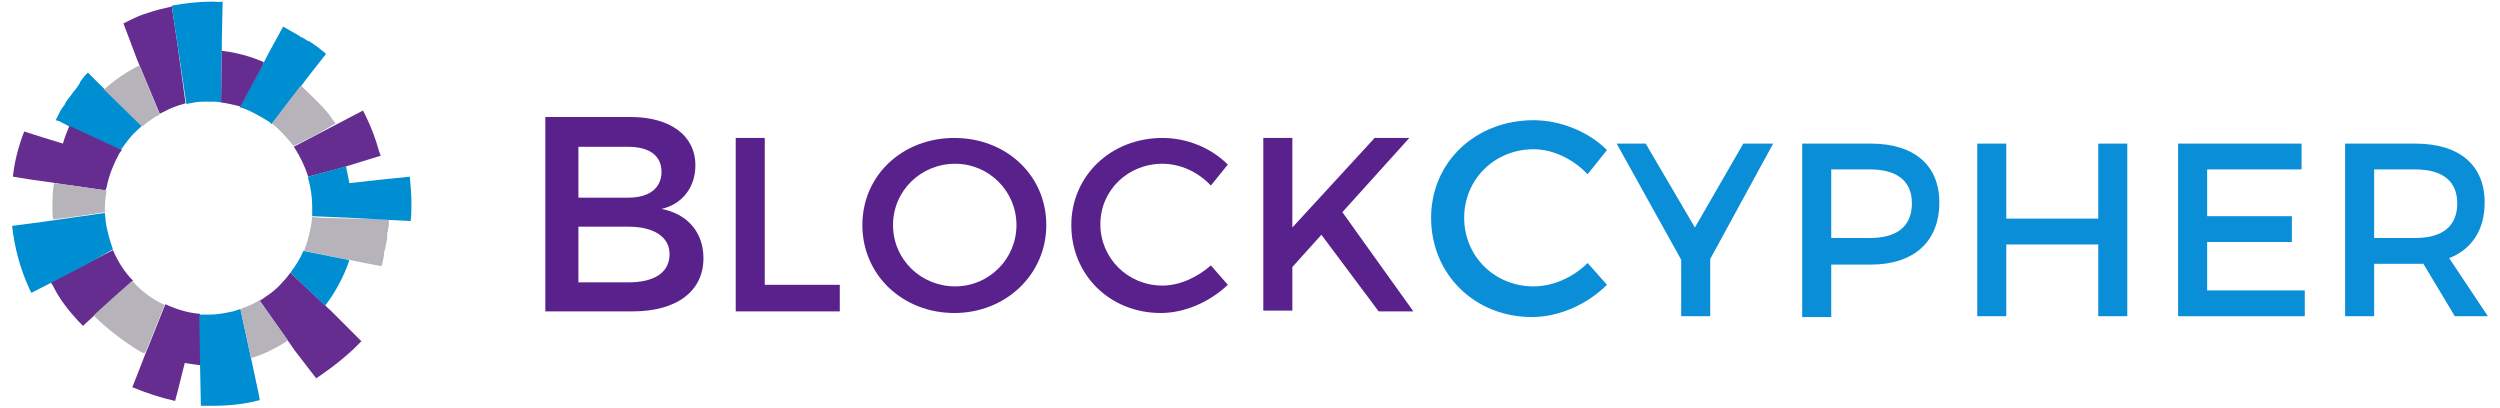
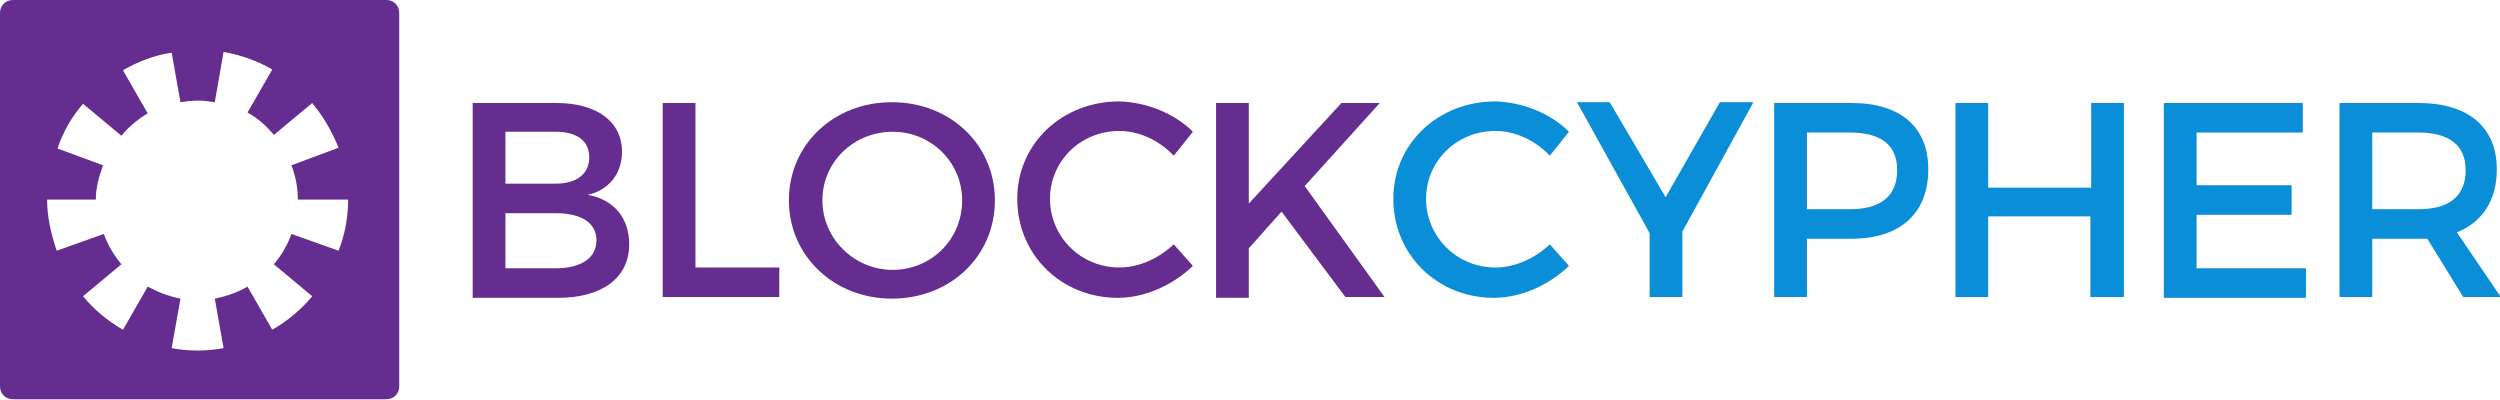
- <svg xmlns="http://www.w3.org/2000/svg" version="1.1" id="Layer_2" x="0px" y="0px" viewBox="-344 475.5 309.9 50.5" enable-background="new -344 475.5 309.9 50.5" xml:space="preserve">
+ <svg xmlns="http://www.w3.org/2000/svg" version="1.1" id="Layer_1" x="0px" y="0px" viewBox="0 0 313.1 50" enable-background="new 0 0 313.1 50" xml:space="preserve">
  <g>
-     <g>
-       <g enable-background="new    ">
-         <path fill="#59218C" d="M-265.9,490c5,0,8.1,2.3,8.1,6c0,2.7-1.6,4.8-4.2,5.4c3.2,0.6,5.2,2.9,5.2,6.1c0,4.1-3.3,6.6-8.8,6.6     h-10.8V490H-265.9z M-272.3,500h6.2c2.6,0,4.1-1.2,4.1-3.2s-1.5-3.1-4.1-3.1h-6.2V500z M-272.3,510.5h6.2c3.2,0,5.1-1.2,5.1-3.5     c0-2.1-1.9-3.4-5.1-3.4h-6.2V510.5z" />
-       </g>
-       <g enable-background="new    ">
-         <path fill="#0B8ED8" d="M-144.8,494.1l-2.4,3c-1.8-1.9-4.3-3.1-6.7-3.1c-4.8,0-8.6,3.7-8.6,8.5s3.8,8.5,8.6,8.5     c2.4,0,4.9-1.1,6.7-2.9l2.4,2.7c-2.4,2.4-5.9,4-9.3,4c-7.1,0-12.5-5.3-12.5-12.3c0-6.9,5.5-12.1,12.7-12.1     C-150.6,490.4-147.1,491.8-144.8,494.1z" />
-       </g>
-       <g enable-background="new    ">
-         <path fill="#59218C" d="M-239.9,510.8v3.3h-12.9v-21.5h3.6v18.2C-249.2,510.8-239.9,510.8-239.9,510.8z" />
-         <path fill="#59218C" d="M-214.3,503.4c0,6.1-5,10.9-11.4,10.9c-6.4,0-11.4-4.7-11.4-10.9c0-6.2,5-10.8,11.4-10.8     C-219.3,492.6-214.3,497.2-214.3,503.4z M-233.3,503.4c0,4.3,3.5,7.6,7.7,7.6s7.6-3.4,7.6-7.6c0-4.2-3.4-7.6-7.6-7.6     S-233.3,499.1-233.3,503.4z" />
-         <path fill="#59218C" d="M-191.8,495.9l-2.1,2.6c-1.6-1.7-3.8-2.7-6-2.7c-4.3,0-7.7,3.3-7.7,7.5c0,4.2,3.4,7.6,7.7,7.6     c2.1,0,4.3-1,6-2.5l2.1,2.4c-2.2,2.1-5.3,3.5-8.3,3.5c-6.3,0-11.1-4.7-11.1-10.9c0-6.1,4.9-10.8,11.3-10.8     C-196.9,492.6-193.9,493.8-191.8,495.9z" />
-         <path fill="#59218C" d="M-180.2,504.6l-3.6,4v5.4h-3.6v-21.4h3.6v11.1l10.2-11.1h4.3l-8.3,9.2l8.8,12.3h-4.3L-180.2,504.6z" />
-       </g>
-       <g enable-background="new    ">
-         <path fill="#0B8ED8" d="M-132,514.7h-3.6v-7l-8-14.4h3.6l6.1,10.4l6-10.4h3.7l-7.8,14.3V514.7z" />
-         <path fill="#0B8ED8" d="M-112.1,493.3c5.4,0,8.5,2.7,8.5,7.3c0,4.8-3.1,7.7-8.5,7.7h-4.9v6.5h-3.6v-21.5H-112.1z M-117,505h4.8     c3.3,0,5.2-1.4,5.2-4.3c0-2.8-1.9-4.2-5.2-4.2h-4.8V505z" />
-         <path fill="#0B8ED8" d="M-83.9,514.7v-8.9h-11.4v8.9h-3.6v-21.4h3.6v9.3h11.4v-9.3h3.6v21.4C-80.3,514.7-83.9,514.7-83.9,514.7z" />
-         <path fill="#0B8ED8" d="M-70.4,496.5v5.8h10.5v3.2h-10.5v6h12.1v3.2H-74v-21.4h15.3v3.2H-70.4z" />
-         <path fill="#0B8ED8" d="M-43.6,508.2c-0.3,0-0.6,0-1,0h-5.1v6.5h-3.6v-21.4h8.7c5.5,0,8.6,2.7,8.6,7.3c0,3.4-1.6,5.8-4.4,6.9     l4.8,7.2h-4.1L-43.6,508.2z M-44.6,505c3.3,0,5.2-1.4,5.2-4.3c0-2.8-1.9-4.2-5.2-4.2h-5.1v8.5H-44.6z" />
-       </g>
-     </g>
-     <g>
-       <path fill="#652D90" d="M-330,506.5l-3.5,1.8l-4.2,2.2l0.3,0.5c0.8,1.6,1.9,3,3.1,4.3l0.2,0.2l0.4,0.4l0.3-0.3l1.1-1l2.2-2    l2.6-2.3C-328.6,509.2-329.4,507.9-330,506.5z" />
-       <path fill="#B6B3BA" d="M-300,502.6l-4.1-0.1l-1.2-0.1c-0.1,1-0.3,2-0.6,3c-0.1,0.4-0.3,0.8-0.4,1.2l1.5,0.3l4,0.8l1.5,0.3    l2.6,0.5c0-0.1,0.1-0.2,0.1-0.3v-0.1c0.1-0.4,0.2-0.8,0.2-1.2c0-0.1,0-0.2,0.1-0.4c0.1-0.3,0.1-0.6,0.2-0.9c0-0.2,0.1-0.4,0.1-0.6    c0-0.1,0-0.3,0-0.4c0-0.2,0-0.3,0.1-0.5c0-0.2,0-0.4,0.1-0.6c0-0.1,0-0.1,0-0.2c0-0.2,0-0.4,0-0.6L-300,502.6z" />
-       <path fill="#008ED3" d="M-326.5,491l-5.1-5l-1.5-1.5l-0.4,0.4l-0.3,0.4l-0.3,0.4v0.1l-0.4,0.6l-0.4,0.5l-0.3,0.4l-0.3,0.4    l-0.3,0.4l-0.2,0.4l-0.3,0.4l-0.2,0.3l-0.3,0.6l-0.3,0.6l0.4,0.1l2.3,1.2l5.4,2.4c0.2-0.4,0.5-0.7,0.7-1c0.5-0.7,1.1-1.3,1.8-1.9    V491z" />
-       <path fill="#652D90" d="M-297,494.3c-0.4-1.5-1-3.1-1.7-4.5l-0.3-0.6l-8.6,4.5l0.1,0.1c0.7,1.1,1.3,2.3,1.7,3.6l3.8-1l5.2-1.6    L-297,494.3z" />
-       <path fill="#008ED3" d="M-303.8,482c-0.2-0.2-0.4-0.3-0.6-0.5c-0.1-0.1-0.3-0.2-0.4-0.3c-0.2-0.1-0.4-0.3-0.6-0.4    c-0.1-0.1-0.2-0.2-0.4-0.2c-0.3-0.2-0.5-0.3-0.8-0.5c0,0,0,0-0.1,0c0,0-0.1,0-0.1-0.1c-0.7-0.4-1.4-0.8-2.1-1.2l-1.7,3.1l-1,1.9    l-0.8,1.5l-1.9,3.5c0.1,0,0.3,0.1,0.4,0.1c1.1,0.4,2.1,1,3.1,1.6c0.2,0.1,0.3,0.2,0.5,0.4l2.2-2.9l1.4-1.8l0.9-1.2l2.2-2.8    C-303.7,482.1-303.7,482-303.8,482z" />
-       <path fill="#008ED3" d="M-330,506.4c-0.4-1.1-0.7-2.2-0.9-3.4c0-0.4-0.1-0.8-0.1-1.1c-1.5,0.2-4.9,0.7-7.7,1.1    c-1.6,0.2-3,0.4-3.8,0.5c0.3,2.7,1,5.3,2.1,7.7c0.1,0.3,0.3,0.6,0.3,0.6l6.6-3.4L-330,506.4L-330,506.4z" />
-       <path fill="#652D90" d="M-322,481l-0.7-4.7l-0.8,0.2c-1,0.2-1.9,0.5-2.8,0.8c-0.8,0.3-1.6,0.7-2.4,1.1l1.7,4.5l2.8,6.7    c0.4-0.2,0.8-0.4,1.2-0.6c0.7-0.3,1.3-0.5,2-0.7L-322,481z" />
-       <path fill="#008ED3" d="M-317.6,475.7c-1.8,0-3.5,0.2-5.1,0.5v0.1l0.7,4.7l1.1,7.4c0.3-0.1,0.7-0.1,1-0.2c0.5-0.1,1.1-0.1,1.6-0.1    c0.2,0,0.4,0,0.5,0c0.4,0,0.8,0,1.2,0.1l0.1-6.9v-0.9l0.1-4.7C-316.8,475.8-317.2,475.7-317.6,475.7z" />
-       <path fill="#008ED3" d="M-293.2,497.4l-3.9,0.4l-3.6,0.4c-0.1-0.7-0.3-1.4-0.4-2.1l-1,0.3l-3.7,1c0,0.1,0,0.1,0,0.2    c0.3,1.1,0.5,2.3,0.5,3.5c0,0.4,0,0.8,0,1.2l4.7,0.2l3.7,0.2l3.8,0.2c0.1-0.7,0.1-1.5,0.1-2.2C-293,499.6-293.1,498.5-293.2,497.4    z" />
-       <path fill="#652D90" d="M-335.4,491.1c-0.3,0.7-0.6,1.5-0.8,2.2l-2.6-0.8l-2.2-0.7c-0.7,1.8-1.2,3.7-1.4,5.6l2.5,0.4l1.5,0.2    l2.6,0.4l4.9,0.7c0-0.1,0-0.2,0.1-0.3c0.3-1.6,0.9-3,1.6-4.3c0.1-0.1,0.2-0.3,0.3-0.4L-335.4,491.1z" />
-       <path fill="#652D90" d="M-319.2,514.4c-1.4-0.1-2.7-0.5-3.9-1c-0.1-0.1-0.3-0.1-0.4-0.2l-2.2,5.5l-0.1,0.2l-1.4,3.6l-0.4,1    c1.7,0.7,3.5,1.3,5.3,1.7l0.3-1.1l0.9-3.6c0.7,0.1,1.3,0.2,2.1,0.3v-0.1L-319.2,514.4z" />
-       <path fill="#008ED3" d="M-311.9,524.5l-1-4.7l-1.3-6c-0.3,0.1-0.6,0.2-0.9,0.3c-1,0.2-1.9,0.4-2.9,0.4c-0.2,0-0.4,0-0.6,0    c-0.2,0-0.4,0-0.7,0l0.1,6.3l0.1,5c0.5,0,1,0,1.5,0c2,0,3.9-0.2,5.8-0.7L-311.9,524.5z" />
-       <path fill="#652D90" d="M-302.8,514.2l-5.2-4.9c-0.3,0.4-0.6,0.8-1,1.2c-0.6,0.7-1.3,1.3-2.1,1.8c-0.2,0.2-0.5,0.3-0.7,0.5    l0.3,0.4l3.8,5.4l0.2,0.3l2.7,3.5l1-0.7c1.3-0.9,2.5-1.9,3.6-2.9l1-1L-302.8,514.2z" />
-       <path fill="#B6B3BA" d="M-326.4,491.2c0.7-0.6,1.4-1.1,2.2-1.5l-2.5-6.1c-1.6,0.8-3.1,1.8-4.4,3L-326.4,491.2z" />
-       <path fill="#B6B3BA" d="M-331,501.4c0-0.8,0.1-1.6,0.2-2.3l-4.9-0.7l-1.6-0.2c-0.2,1-0.2,2-0.2,3.1c0,0.5,0,1,0.1,1.4    c2.5-0.3,5.2-0.7,6.5-0.9C-331,501.7-331,501.6-331,501.4z" />
-       <path fill="#008ED3" d="M-300.9,507.7l-4-0.8l-1.5-0.3c-0.4,1-1,1.9-1.6,2.7l4.3,4.1c1.3-1.7,2.3-3.6,3-5.6L-300.9,507.7z" />
-       <path fill="#B6B3BA" d="M-311.8,512.7c-0.8,0.5-1.6,0.8-2.4,1.1l1.3,6v0.1c1.7-0.5,3.2-1.3,4.6-2.2l-3.3-4.6L-311.8,512.7z" />
-       <path fill="#B6B3BA" d="M-306.7,486.1l-1.4,1.8l-2.2,2.9c1,0.8,1.9,1.8,2.7,2.8l2.8-1.4l2.4-1.4c-0.1-0.1-0.2-0.3-0.3-0.4    c-0.1-0.1-0.1-0.2-0.2-0.2c0,0,0,0,0-0.1C-303.9,488.7-305.4,487.4-306.7,486.1z" />
-       <path fill="#B6B3BA" d="M-325.8,518.8l2.2-5.5c-1.5-0.7-2.9-1.7-4-3l-2.6,2.3l-2.2,2c1.7,1.7,3.7,3.2,5.8,4.5    c0.2,0.1,0.3,0.1,0.5,0.2l0.2-0.3L-325.8,518.8z" />
-       <path fill="#652D90" d="M-314.2,488.7l1.9-3.5l0.8-1.5l0.2-0.5c-1.6-0.7-3.4-1.2-5.2-1.4l-0.1,6.4    C-315.8,488.3-315,488.5-314.2,488.7z" />
-     </g>
+     <path fill="#652D90" d="M50,1.6C50,0.7,49.3,0,48.4,0H1.6C0.7,0,0,0.7,0,1.6v46.8C0,49.3,0.7,50,1.6,50h46.8c0.9,0,1.6-0.7,1.6-1.6   V1.6z M42.4,31.4l-5.9-2.1c-0.5,1.4-1.2,2.6-2.2,3.8l4.8,4c-1.4,1.7-3.1,3.1-5,4.2l-3.1-5.4c-1.2,0.7-2.6,1.2-4.1,1.5l1.1,6.2   c-1.1,0.2-2.2,0.3-3.3,0.3c-1.1,0-2.2-0.1-3.2-0.3l1.1-6.2c-1.5-0.3-2.8-0.8-4.1-1.5l-3.1,5.4c-1.9-1.1-3.6-2.5-5-4.2l4.8-4   c-0.9-1.1-1.7-2.4-2.2-3.8l-5.9,2.1c-0.7-2.1-1.2-4.2-1.2-6.4l6.1,0c0,0,0,0,0,0c0-1.5,0.4-2.9,0.9-4.3l-5.7-2.1   c0.7-2.1,1.8-4,3.2-5.6l4.8,4c0.9-1.1,2.1-2.1,3.3-2.8l-3.1-5.4c1.9-1.1,4-1.9,6.1-2.2l1.1,6.2c0.7-0.1,1.4-0.2,2.2-0.2   c0.7,0,1.5,0.1,2.1,0.2L28,6.5c2.2,0.4,4.2,1.1,6.1,2.2l-3.1,5.4c1.3,0.7,2.4,1.7,3.3,2.8l4.8-4c1.4,1.7,2.5,3.6,3.3,5.6l-5.9,2.2   c0.5,1.3,0.8,2.7,0.8,4.3h6.3C43.6,27.2,43.2,29.4,42.4,31.4z" />
+     <path fill="#652D90" d="M69.7,12.9c5,0,8.2,2.3,8.2,6.1c0,2.7-1.6,4.8-4.3,5.4c3.3,0.6,5.2,2.9,5.2,6.2c0,4.2-3.4,6.7-8.9,6.7H59.2   V12.9H69.7z M63.3,23h6.3c2.6,0,4.2-1.2,4.2-3.3s-1.6-3.2-4.2-3.2h-6.3V23z M63.3,33.6h6.3c3.2,0,5.1-1.3,5.1-3.5   c0-2.2-1.9-3.4-5.1-3.4h-6.3V33.6z" />
+     <path fill="#652D90" d="M97.6,33.5v3.7H83V12.9h4.1v20.6H97.6z" />
+     <path fill="#652D90" d="M124.6,25.1c0,7-5.6,12.3-12.9,12.3c-7.3,0-12.9-5.4-12.9-12.3c0-7,5.6-12.3,12.9-12.3   C119,12.8,124.6,18.1,124.6,25.1z M103,25.1c0,4.8,4,8.7,8.8,8.7c4.8,0,8.7-3.8,8.7-8.7c0-4.8-3.9-8.6-8.7-8.6   C107,16.5,103,20.2,103,25.1z" />
+     <path fill="#652D90" d="M149.4,16.5l-2.4,3c-1.8-1.9-4.3-3.1-6.8-3.1c-4.9,0-8.7,3.8-8.7,8.5s3.8,8.6,8.7,8.6   c2.4,0,4.9-1.1,6.8-2.9l2.4,2.7c-2.5,2.4-6,4-9.4,4c-7.1,0-12.6-5.4-12.6-12.4c0-6.9,5.6-12.2,12.8-12.2   C143.6,12.8,147.1,14.2,149.4,16.5z" />
+     <path fill="#652D90" d="M160.5,26.5l-4.1,4.6v6.2h-4.1V12.9h4.1v12.6L168,12.9h4.8l-9.4,10.4l10,13.9h-4.9L160.5,26.5z" />
+     <path fill="#0B8ED8" d="M196.5,16.5l-2.4,3c-1.8-1.9-4.3-3.1-6.8-3.1c-4.9,0-8.7,3.8-8.7,8.5s3.8,8.6,8.7,8.6   c2.4,0,4.9-1.1,6.8-2.9l2.4,2.7c-2.5,2.4-6,4-9.4,4c-7.1,0-12.6-5.4-12.6-12.4c0-6.9,5.6-12.2,12.8-12.2   C190.7,12.8,194.2,14.2,196.5,16.5z" />
+     <path fill="#0B8ED8" d="M210.7,37.2h-4.1v-8l-9.1-16.4h4.1l7,11.9l6.8-11.9h4.2l-8.9,16.2V37.2z" />
+     <path fill="#0B8ED8" d="M231.9,12.9c6.1,0,9.6,3,9.6,8.3c0,5.5-3.5,8.7-9.6,8.7h-5.6v7.3h-4.1V12.9H231.9z M226.3,26.2h5.4   c3.8,0,5.9-1.6,5.9-4.9c0-3.2-2.1-4.7-5.9-4.7h-5.4V26.2z" />
+     <path fill="#0B8ED8" d="M261.8,37.2V27.1H249v10.1h-4.1V12.9h4.1v10.6h12.9V12.9h4.1v24.3H261.8z" />
+     <path fill="#0B8ED8" d="M275.1,16.6v6.6h11.9v3.7h-11.9v6.7h13.7v3.7H271V12.9h17.4v3.7H275.1z" />
+     <path fill="#0B8ED8" d="M304,29.9c-0.3,0-0.7,0-1.1,0h-5.8v7.3h-4.1V12.9h9.9c6.2,0,9.8,3,9.8,8.3c0,3.9-1.8,6.6-5,7.9l5.5,8.1   h-4.7L304,29.9z M302.9,26.2c3.8,0,5.9-1.6,5.9-4.9c0-3.2-2.2-4.7-5.9-4.7h-5.8v9.6H302.9z" />
  </g>
</svg>
